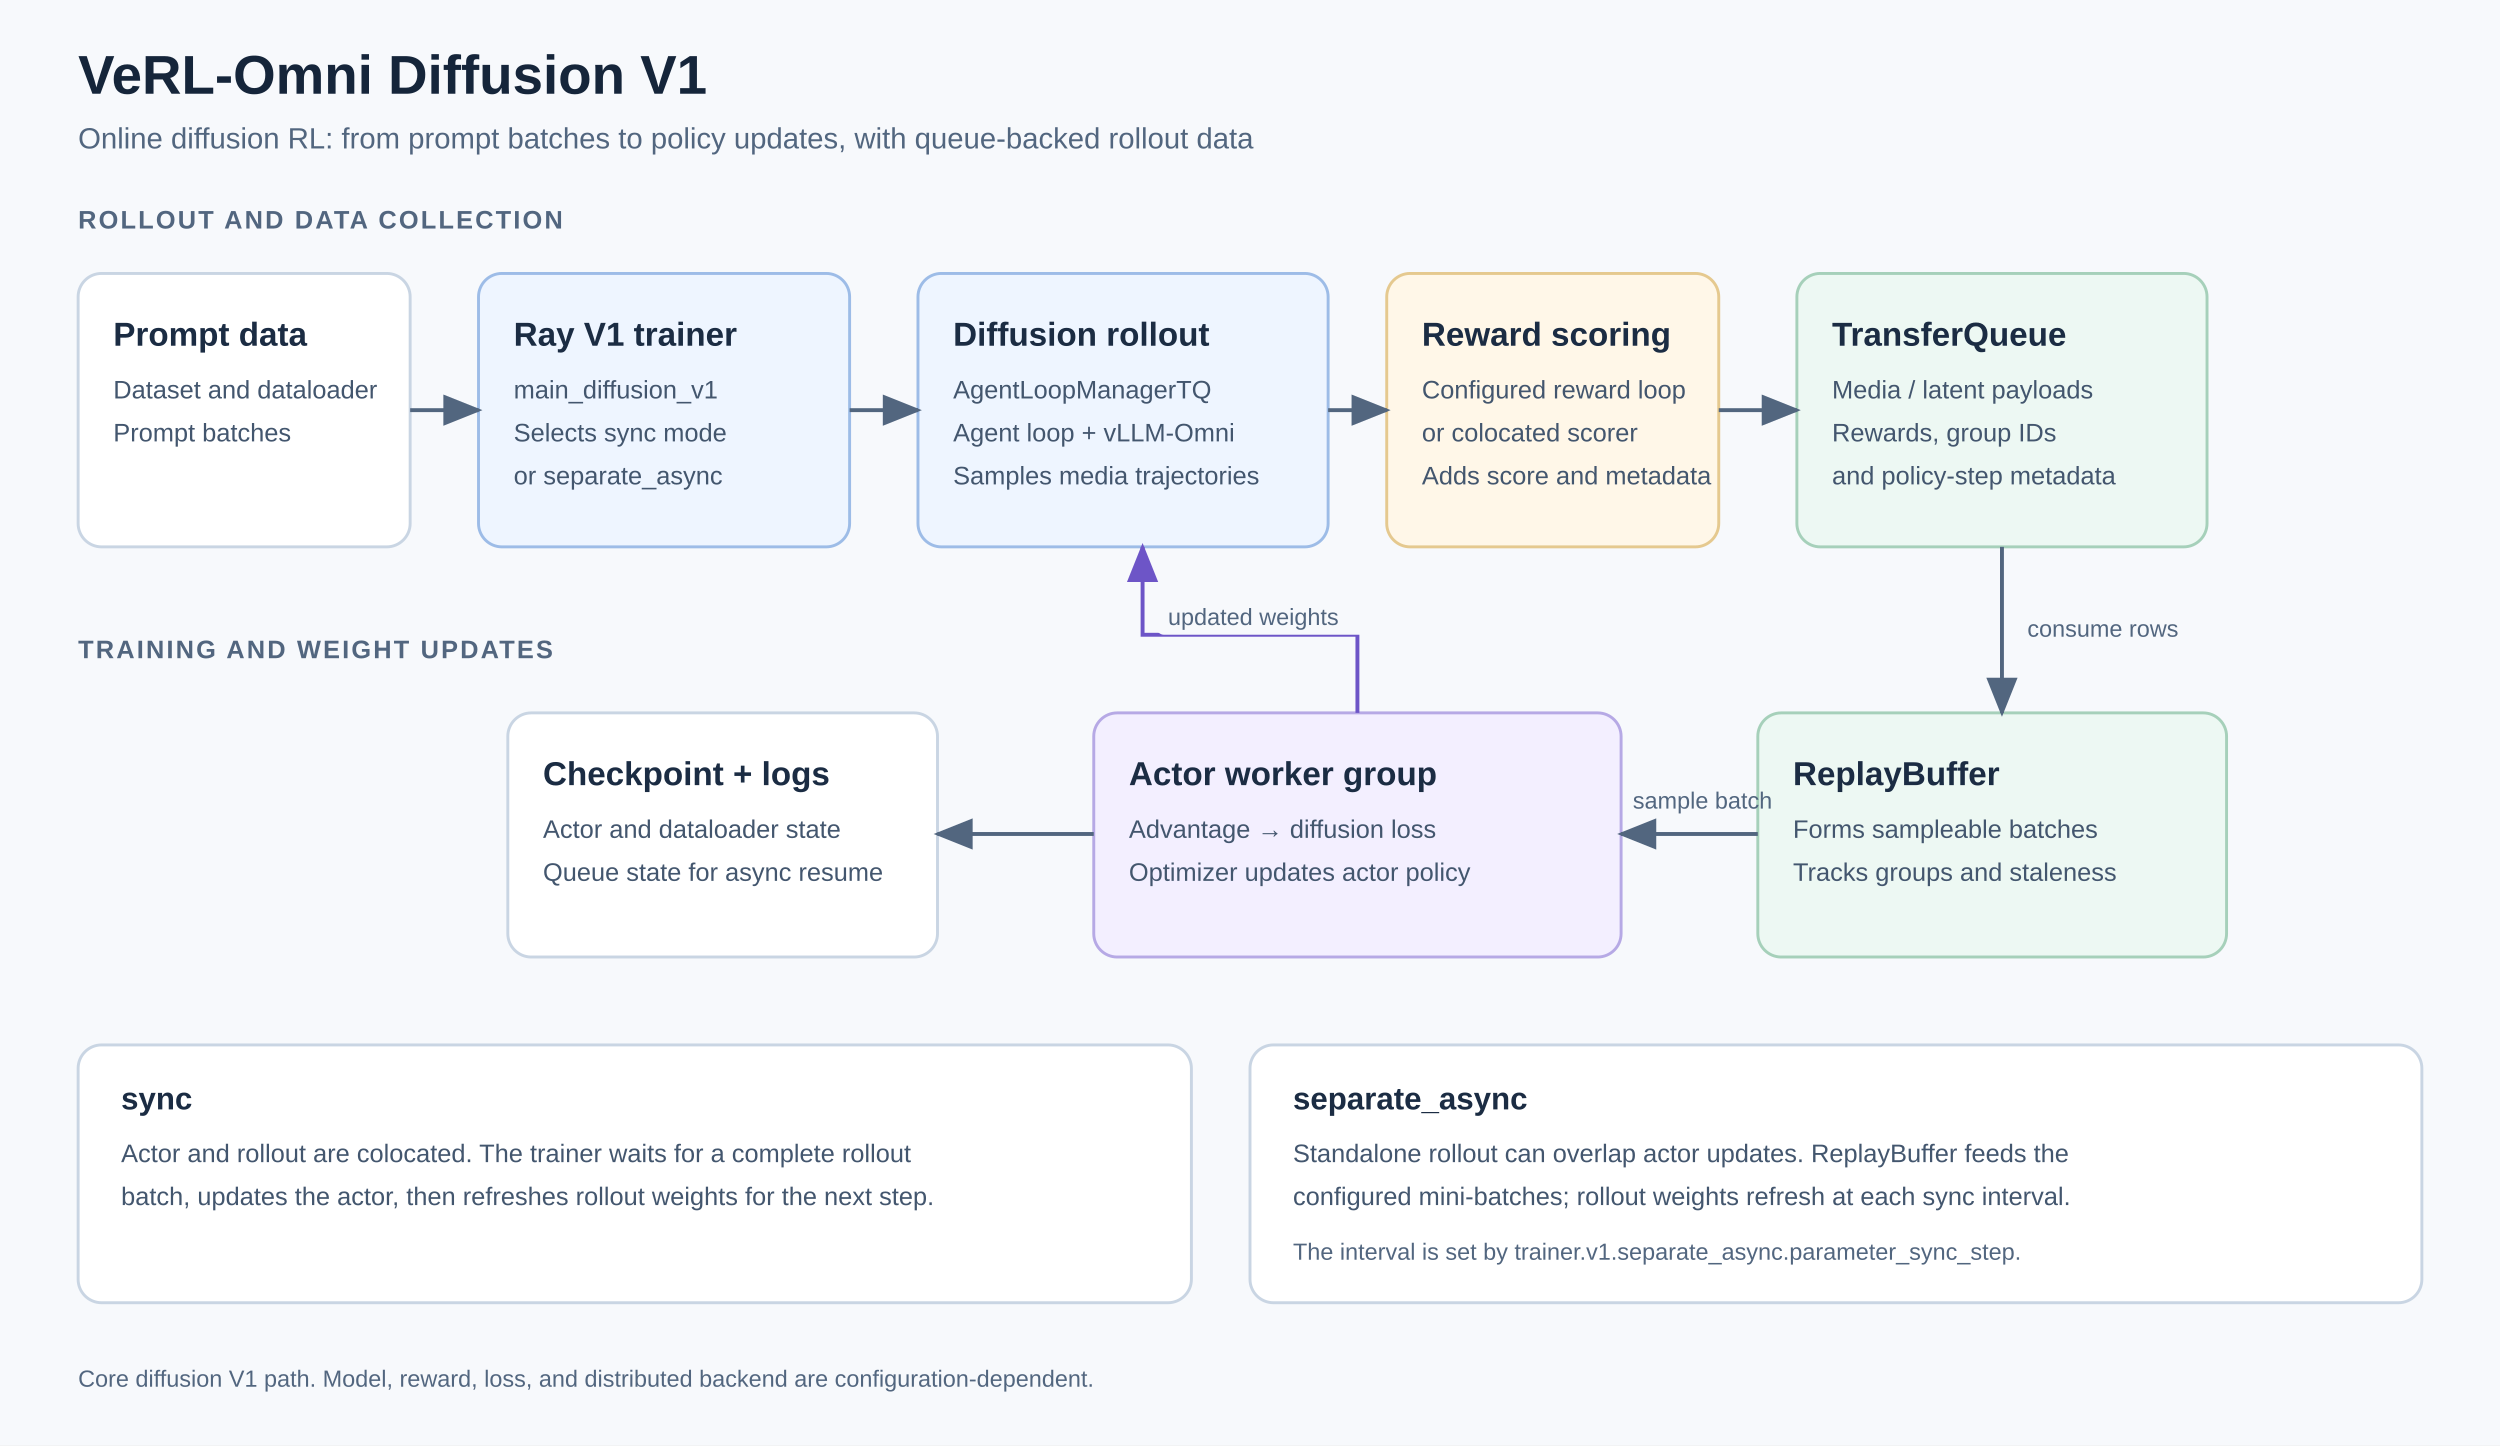
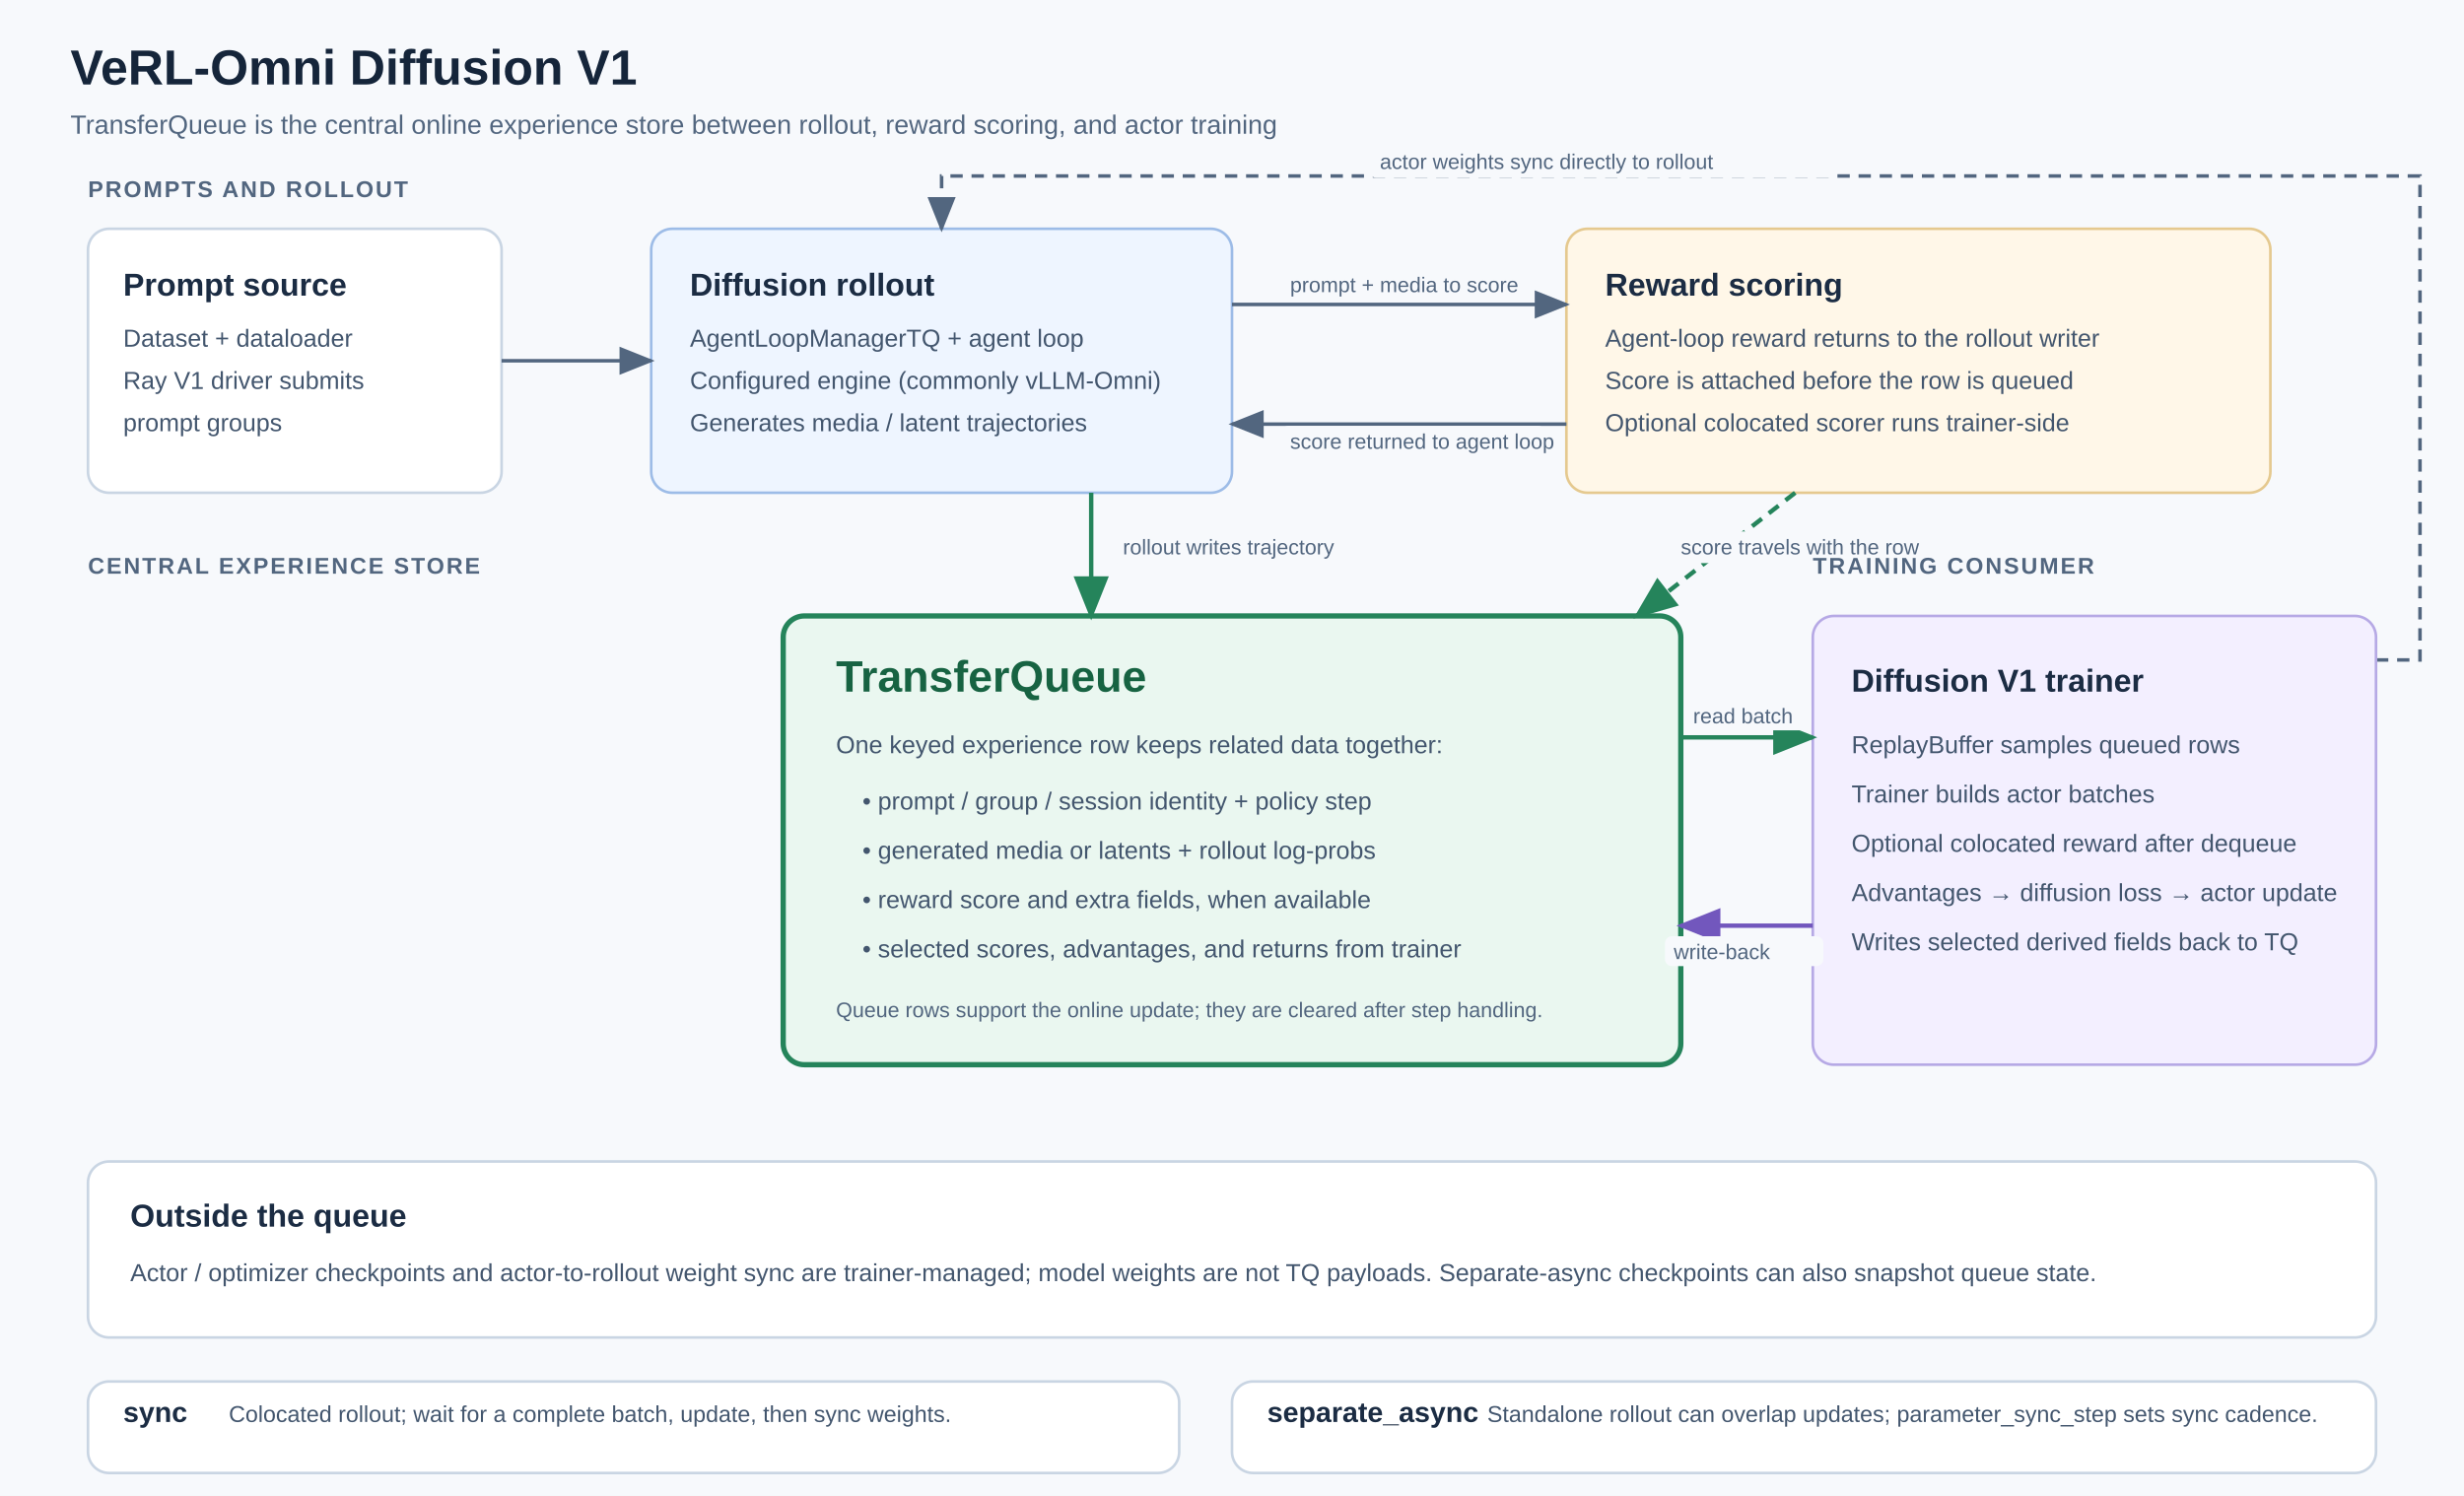
- <svg xmlns="http://www.w3.org/2000/svg" width="1280" height="740" viewBox="0 0 1280 740" role="img" aria-labelledby="title description">
+ <svg xmlns="http://www.w3.org/2000/svg" width="1400" height="850" viewBox="0 0 1400 850" role="img" aria-labelledby="title description">
  <defs>
    <marker id="arrow" markerWidth="10" markerHeight="8" refX="9" refY="4" orient="auto" markerUnits="strokeWidth">
      <path d="M0,0 L10,4 L0,8 z" fill="#52667f" />
    </marker>
-     <marker id="arrow-updated" markerWidth="10" markerHeight="8" refX="9" refY="4" orient="auto" markerUnits="strokeWidth">
-       <path d="M0,0 L10,4 L0,8 z" fill="#6d55c7" />
+     <marker id="arrow-queue" markerWidth="10" markerHeight="8" refX="9" refY="4" orient="auto" markerUnits="strokeWidth">
+       <path d="M0,0 L10,4 L0,8 z" fill="#25845b" />
+     </marker>
+     <marker id="arrow-return" markerWidth="10" markerHeight="8" refX="9" refY="4" orient="auto" markerUnits="strokeWidth">
+       <path d="M0,0 L10,4 L0,8 z" fill="#7257bd" />
    </marker>
    <style>
      .title { font: 700 28px Arial, sans-serif; fill: #15253a; }
      .subtitle { font: 15px Arial, sans-serif; fill: #52667f; }
      .section { font: 700 13px Arial, sans-serif; letter-spacing: 1.1px; fill: #52667f; }
      .box { fill: #fff; stroke: #c9d5e3; stroke-width: 1.5; rx: 12; }
      .box-blue { fill: #eef5ff; stroke: #9dbce7; }
+       .box-gold { fill: #fff7e8; stroke: #e5c98f; }
+       .box-green { fill: #eaf7f0; stroke: #25845b; stroke-width: 3; }
      .box-purple { fill: #f3efff; stroke: #b6a9e5; }
-       .box-green { fill: #edf8f3; stroke: #a6d0ba; }
-       .box-gold { fill: #fff7e8; stroke: #e5c98f; }
-       .head { font: 700 17px Arial, sans-serif; fill: #1b2c43; }
-       .body { font: 13px Arial, sans-serif; fill: #43566e; }
+       .head { font: 700 18px Arial, sans-serif; fill: #1b2c43; }
+       .queue-head { font: 700 25px Arial, sans-serif; fill: #176342; }
+       .body { font: 14px Arial, sans-serif; fill: #43566e; }
      .small { font: 12px Arial, sans-serif; fill: #52667f; }
      .arrow { fill: none; stroke: #52667f; stroke-width: 2; marker-end: url(#arrow); }
-       .updated { fill: none; stroke: #6d55c7; stroke-width: 2; marker-end: url(#arrow-updated); }
+       .queue-arrow { fill: none; stroke: #25845b; stroke-width: 2.5; marker-end: url(#arrow-queue); }
+       .return-arrow { fill: none; stroke: #7257bd; stroke-width: 2.5; marker-end: url(#arrow-return); }
+       .dashed { stroke-dasharray: 7 5; }
      .label-bg { fill: #f7f9fc; }
      .mode-title { font: 700 16px Arial, sans-serif; fill: #1b2c43; }
      .mode-body { font: 13px Arial, sans-serif; fill: #43566e; }
    </style>
  </defs>
-   <rect width="1280" height="740" fill="#f7f9fc" />
+   <rect width="1400" height="850" fill="#f7f9fc" />
  <text class="title" x="40" y="48">VeRL-Omni Diffusion V1</text>
-   <text class="subtitle" x="40" y="76">Online diffusion RL: from prompt batches to policy updates, with queue-backed rollout data</text>
-   <text class="section" x="40" y="117">ROLLOUT AND DATA COLLECTION</text>
-   <rect class="box" x="40" y="140" width="170" height="140" />
-   <text class="head" x="58" y="177">Prompt data</text>
-   <text class="body" x="58" y="204">Dataset and dataloader</text>
-   <text class="body" x="58" y="226">Prompt batches</text>
-   <rect class="box box-blue" x="245" y="140" width="190" height="140" />
-   <text class="head" x="263" y="177">Ray V1 trainer</text>
-   <text class="body" x="263" y="204">main_diffusion_v1</text>
-   <text class="body" x="263" y="226">Selects sync mode</text>
-   <text class="body" x="263" y="248">or separate_async</text>
-   <rect class="box box-blue" x="470" y="140" width="210" height="140" />
-   <text class="head" x="488" y="177">Diffusion rollout</text>
-   <text class="body" x="488" y="204">AgentLoopManagerTQ</text>
-   <text class="body" x="488" y="226">Agent loop + vLLM-Omni</text>
-   <text class="body" x="488" y="248">Samples media trajectories</text>
-   <rect class="box box-gold" x="710" y="140" width="170" height="140" />
-   <text class="head" x="728" y="177">Reward scoring</text>
-   <text class="body" x="728" y="204">Configured reward loop</text>
-   <text class="body" x="728" y="226">or colocated scorer</text>
-   <text class="body" x="728" y="248">Adds score and metadata</text>
-   <rect class="box box-green" x="920" y="140" width="210" height="140" />
-   <text class="head" x="938" y="177">TransferQueue</text>
-   <text class="body" x="938" y="204">Media / latent payloads</text>
-   <text class="body" x="938" y="226">Rewards, group IDs</text>
-   <text class="body" x="938" y="248">and policy-step metadata</text>
-   <path class="arrow" d="M210 210 H245" />
-   <path class="arrow" d="M435 210 H470" />
-   <path class="arrow" d="M680 210 H710" />
-   <path class="arrow" d="M880 210 H920" />
-   <text class="section" x="40" y="337">TRAINING AND WEIGHT UPDATES</text>
-   <rect class="box" x="260" y="365" width="220" height="125" />
-   <text class="head" x="278" y="402">Checkpoint + logs</text>
-   <text class="body" x="278" y="429">Actor and dataloader state</text>
-   <text class="body" x="278" y="451">Queue state for async resume</text>
-   <rect class="box box-purple" x="560" y="365" width="270" height="125" />
-   <text class="head" x="578" y="402">Actor worker group</text>
-   <text class="body" x="578" y="429">Advantage → diffusion loss</text>
-   <text class="body" x="578" y="451">Optimizer updates actor policy</text>
-   <rect class="box box-green" x="900" y="365" width="240" height="125" />
-   <text class="head" x="918" y="402">ReplayBuffer</text>
-   <text class="body" x="918" y="429">Forms sampleable batches</text>
-   <text class="body" x="918" y="451">Tracks groups and staleness</text>
-   <path class="arrow" d="M1025 280 V365" />
-   <text class="small" x="1038" y="326">consume rows</text>
-   <path class="arrow" d="M900 427 H830" />
-   <text class="small" x="836" y="414">sample batch</text>
-   <path class="arrow" d="M560 427 H480" />
-   <path class="updated" d="M695 365 V325 H585 V280" />
-   <rect class="label-bg" x="592" y="307" width="116" height="18" rx="4" />
-   <text class="small" x="598" y="320" fill="#6d55c7">updated weights</text>
-   <rect class="box" x="40" y="535" width="570" height="132" />
-   <text class="mode-title" x="62" y="568">sync</text>
-   <text class="mode-body" x="62" y="595">Actor and rollout are colocated. The trainer waits for a complete rollout</text>
-   <text class="mode-body" x="62" y="617">batch, updates the actor, then refreshes rollout weights for the next step.</text>
-   <rect class="box" x="640" y="535" width="600" height="132" />
-   <text class="mode-title" x="662" y="568">separate_async</text>
-   <text class="mode-body" x="662" y="595">Standalone rollout can overlap actor updates. ReplayBuffer feeds the</text>
-   <text class="mode-body" x="662" y="617">configured mini-batches; rollout weights refresh at each sync interval.</text>
-   <text class="small" x="662" y="645">The interval is set by trainer.v1.separate_async.parameter_sync_step.</text>
-   <text class="small" x="40" y="710">Core diffusion V1 path. Model, reward, loss, and distributed backend are configuration-dependent.</text>
+   <text class="subtitle" x="40" y="76">TransferQueue is the central online experience store between rollout, reward scoring, and actor training</text>
+   <text class="section" x="50" y="112">PROMPTS AND ROLLOUT</text>
+   <rect class="box" x="50" y="130" width="235" height="150" />
+   <text class="head" x="70" y="168">Prompt source</text>
+   <text class="body" x="70" y="197">Dataset + dataloader</text>
+   <text class="body" x="70" y="221">Ray V1 driver submits</text>
+   <text class="body" x="70" y="245">prompt groups</text>
+   <rect class="box box-blue" x="370" y="130" width="330" height="150" />
+   <text class="head" x="392" y="168">Diffusion rollout</text>
+   <text class="body" x="392" y="197">AgentLoopManagerTQ + agent loop</text>
+   <text class="body" x="392" y="221">Configured engine (commonly vLLM-Omni)</text>
+   <text class="body" x="392" y="245">Generates media / latent trajectories</text>
+   <rect class="box box-gold" x="890" y="130" width="400" height="150" />
+   <text class="head" x="912" y="168">Reward scoring</text>
+   <text class="body" x="912" y="197">Agent-loop reward returns to the rollout writer</text>
+   <text class="body" x="912" y="221">Score is attached before the row is queued</text>
+   <text class="body" x="912" y="245">Optional colocated scorer runs trainer-side</text>
+   <path class="arrow" d="M285 205 H370" />
+   <path class="arrow" d="M700 173 H890" />
+   <rect class="label-bg" x="728" y="153" width="136" height="17" rx="4" />
+   <text class="small" x="733" y="166">prompt + media to score</text>
+   <path class="arrow" d="M890 241 H700" />
+   <rect class="label-bg" x="728" y="242" width="150" height="17" rx="4" />
+   <text class="small" x="733" y="255">score returned to agent loop</text>
+   <path class="arrow dashed" d="M1350 375 H1375 V100 H535 V130" />
+   <rect class="label-bg" x="778" y="83" width="266" height="18" rx="4" />
+   <text class="small" x="784" y="96">actor weights sync directly to rollout</text>
+   <text class="section" x="50" y="326">CENTRAL EXPERIENCE STORE</text>
+   <rect class="box box-green" x="445" y="350" width="510" height="255" />
+   <text class="queue-head" x="475" y="393">TransferQueue</text>
+   <text class="body" x="475" y="428">One keyed experience row keeps related data together:</text>
+   <text class="body" x="490" y="460">• prompt / group / session identity + policy step</text>
+   <text class="body" x="490" y="488">• generated media or latents + rollout log-probs</text>
+   <text class="body" x="490" y="516">• reward score and extra fields, when available</text>
+   <text class="body" x="490" y="544">• selected scores, advantages, and returns from trainer</text>
+   <text class="small" x="475" y="578">Queue rows support the online update; they are cleared after step handling.</text>
+   <path class="queue-arrow" d="M620 280 V350" />
+   <rect class="label-bg" x="632" y="302" width="158" height="18" rx="4" />
+   <text class="small" x="638" y="315">rollout writes trajectory</text>
+   <path class="queue-arrow dashed" d="M1020 280 L930 350" />
+   <rect class="label-bg" x="949" y="302" width="178" height="18" rx="4" />
+   <text class="small" x="955" y="315">score travels with the row</text>
+   <text class="section" x="1030" y="326">TRAINING CONSUMER</text>
+   <rect class="box box-purple" x="1030" y="350" width="320" height="255" />
+   <text class="head" x="1052" y="393">Diffusion V1 trainer</text>
+   <text class="body" x="1052" y="428">ReplayBuffer samples queued rows</text>
+   <text class="body" x="1052" y="456">Trainer builds actor batches</text>
+   <text class="body" x="1052" y="484">Optional colocated reward after dequeue</text>
+   <text class="body" x="1052" y="512">Advantages → diffusion loss → actor update</text>
+   <text class="body" x="1052" y="540">Writes selected derived fields back to TQ</text>
+   <path class="queue-arrow" d="M955 419 H1030" />
+   <rect class="label-bg" x="957" y="398" width="72" height="17" rx="4" />
+   <text class="small" x="962" y="411">read batch</text>
+   <path class="return-arrow" d="M1030 526 H955" />
+   <rect class="label-bg" x="946" y="532" width="90" height="17" rx="4" />
+   <text class="small" x="951" y="545">write-back</text>
+   <rect class="box" x="50" y="660" width="1300" height="100" />
+   <text class="head" x="74" y="697">Outside the queue</text>
+   <text class="body" x="74" y="728">Actor / optimizer checkpoints and actor-to-rollout weight sync are trainer-managed; model weights are not TQ payloads. Separate-async checkpoints can also snapshot queue state.</text>
+   <rect class="box" x="50" y="785" width="620" height="52" />
+   <text class="mode-title" x="70" y="808">sync</text>
+   <text class="mode-body" x="130" y="808">Colocated rollout; wait for a complete batch, update, then sync weights.</text>
+   <rect class="box" x="700" y="785" width="650" height="52" />
+   <text class="mode-title" x="720" y="808">separate_async</text>
+   <text class="mode-body" x="845" y="808">Standalone rollout can overlap updates; parameter_sync_step sets sync cadence.</text>
</svg>
